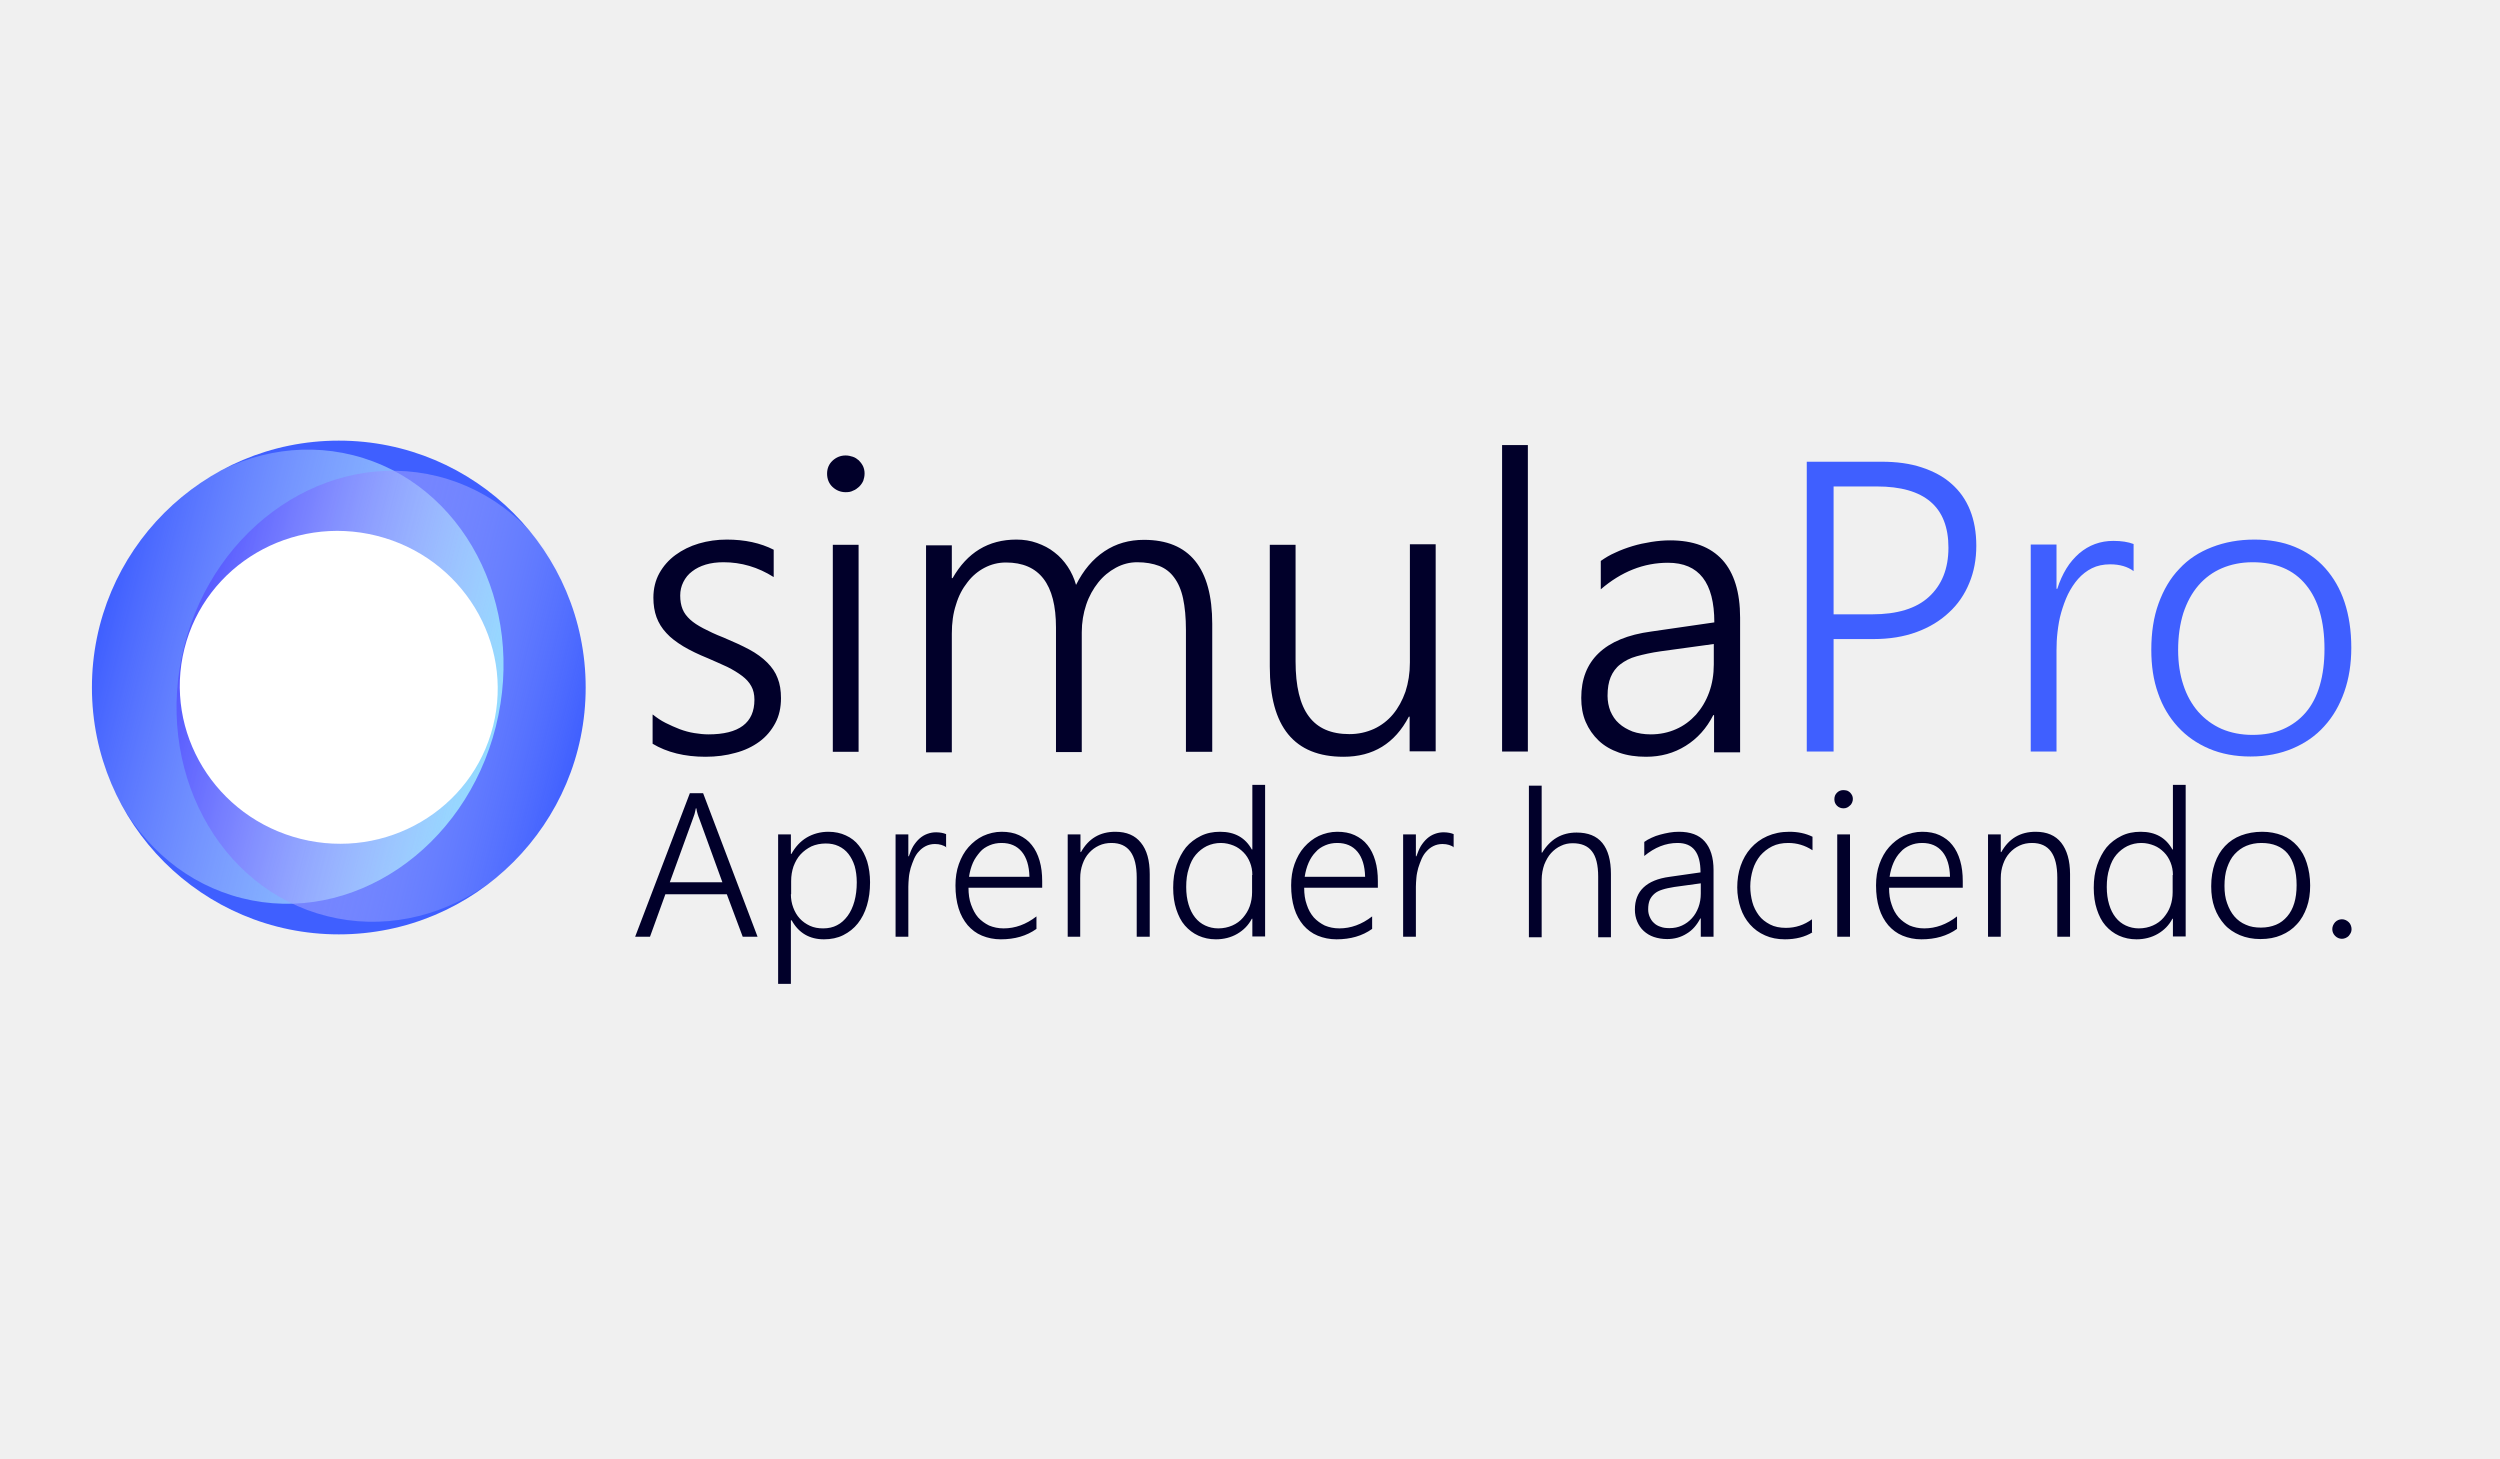
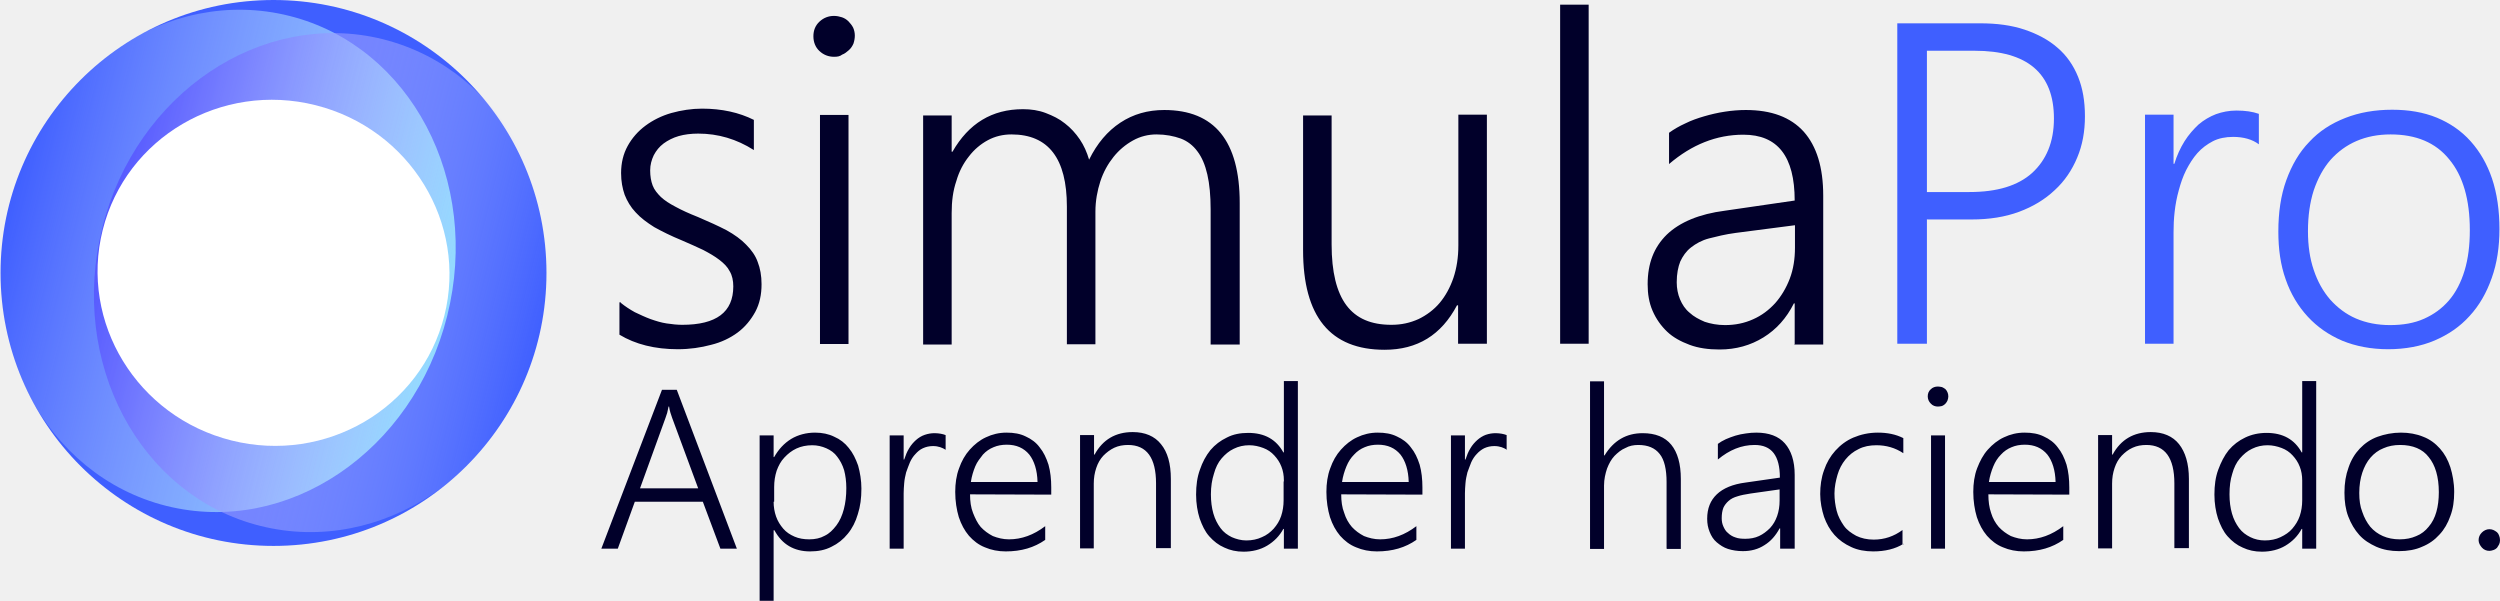
- <svg xmlns="http://www.w3.org/2000/svg" viewBox="0 0 960 560">
-   <path fill="#01002A" d="M250.7 274.4c1.5 1.2 3.1 2.3 4.9 3.2 1.8.9 3.6 1.7 5.4 2.4 1.9.7 3.7 1.2 5.6 1.5 1.9.3 3.7.5 5.4.5 11.8 0 17.7-4.4 17.7-13.3 0-2-.4-3.8-1.2-5.2-.8-1.5-2-2.8-3.6-4-1.6-1.2-3.4-2.3-5.6-3.4-2.2-1-4.6-2.1-7.4-3.3-3.7-1.5-6.8-3-9.5-4.6-2.6-1.6-4.8-3.2-6.5-5.1-1.7-1.8-3-3.9-3.8-6.1-.8-2.2-1.2-4.7-1.2-7.5 0-3.5.8-6.7 2.3-9.4 1.5-2.7 3.6-5.1 6.2-7 2.6-1.9 5.6-3.4 9-4.4 3.4-1 7-1.5 10.7-1.5 6.9 0 12.9 1.3 18 3.9v10.5c-6-3.8-12.4-5.7-19.3-5.7-2.5 0-4.8.3-6.8.9-2 .6-3.8 1.5-5.2 2.6-1.5 1.1-2.6 2.5-3.4 4.1-.8 1.6-1.2 3.3-1.2 5.2 0 2 .3 3.7.9 5.2.6 1.5 1.6 2.8 2.9 4 1.3 1.2 3 2.3 5.1 3.4 2.1 1.1 4.6 2.3 7.7 3.5 3.8 1.6 7.1 3.1 9.9 4.6 2.8 1.5 5.1 3.2 6.9 5 1.8 1.8 3.2 3.8 4 6 .9 2.2 1.3 4.8 1.3 7.7 0 3.6-.7 6.8-2.2 9.6-1.5 2.8-3.5 5.2-6.1 7.1-2.6 1.9-5.7 3.4-9.2 4.3-3.5 1-7.4 1.5-11.5 1.5-8 0-14.8-1.7-20.3-5v-11.2zM324.7 189c-1.9 0-3.6-.7-5-2s-2.1-3.1-2.1-5.1c0-2 .7-3.7 2.1-5 1.4-1.3 3.1-2 5-2 1 0 1.9.2 2.8.5.9.3 1.6.8 2.3 1.4.6.6 1.2 1.4 1.6 2.2.4.9.6 1.8.6 2.8 0 1-.2 1.9-.5 2.8-.4.9-.9 1.6-1.6 2.3-.7.6-1.4 1.2-2.3 1.5-.9.5-1.8.6-2.9.6zm-4.9 99.7v-79.5h9.9v79.5h-9.9zM455.4 288.7v-46.8c0-4.8-.4-8.8-1.1-12.1-.7-3.3-1.9-6-3.4-8-1.5-2.1-3.5-3.6-5.8-4.5-2.4-.9-5.2-1.4-8.4-1.4-2.9 0-5.6.7-8.2 2.1-2.6 1.4-4.9 3.3-6.8 5.7-1.9 2.4-3.5 5.2-4.6 8.5-1.1 3.3-1.7 6.8-1.7 10.6v46h-9.9V241c0-16.7-6.4-25-19.2-25-3 0-5.7.7-8.2 2-2.5 1.3-4.8 3.2-6.6 5.6-1.9 2.4-3.4 5.2-4.4 8.6-1.1 3.3-1.6 7-1.6 11.1v45.6h-9.9v-79.5h9.9V222h.3c5.6-9.8 13.7-14.8 24.5-14.8 2.8 0 5.4.4 7.9 1.3s4.7 2 6.7 3.6c2 1.5 3.7 3.4 5.1 5.5 1.4 2.1 2.5 4.5 3.2 7 2.8-5.6 6.4-9.9 10.9-12.9s9.5-4.4 15.2-4.4c17.4 0 26.2 10.8 26.2 32.3v49.1h-10.1zM541.3 288.7v-13.5h-.3c-5.4 10.3-13.7 15.4-25.1 15.4-18.9 0-28.3-11.5-28.3-34.6v-46.8h9.9V254c0 9.5 1.7 16.6 5.1 21.1 3.4 4.6 8.6 6.8 15.6 6.8 3.4 0 6.5-.7 9.4-2 2.8-1.3 5.3-3.2 7.3-5.6 2-2.4 3.6-5.3 4.8-8.7 1.1-3.4 1.7-7.1 1.7-11.2V209h9.9v79.5h-10zM576.8 288.7V170.9h9.9v117.7h-9.9zM658.2 288.7v-14.1h-.3c-2.6 5.1-6.1 9-10.6 11.8s-9.5 4.2-15.2 4.2c-3.8 0-7.3-.5-10.4-1.6-3.1-1.1-5.7-2.6-7.8-4.6-2.1-2-3.8-4.4-5-7.2s-1.7-5.9-1.7-9.2c0-7.2 2.2-12.9 6.7-17.2 4.5-4.3 11.2-7.1 20.2-8.3l24.2-3.5c0-15.3-5.9-22.9-17.8-22.9-9.3 0-17.9 3.4-25.8 10.2v-10.9c1.7-1.2 3.5-2.3 5.6-3.2 2.1-1 4.3-1.8 6.6-2.5s4.7-1.2 7.2-1.6c2.5-.4 4.9-.6 7.2-.6 8.9 0 15.5 2.5 20.1 7.5 4.5 5 6.8 12.4 6.8 22.2v51.7h-10zm-20.5-38.6c-3.6.5-6.6 1.2-9.2 1.9s-4.6 1.8-6.3 3.1-2.9 3-3.7 4.9c-.8 1.9-1.2 4.3-1.2 7.2 0 2.1.4 4.1 1.1 5.9.8 1.8 1.8 3.4 3.3 4.7 1.4 1.3 3.2 2.3 5.2 3.1 2 .7 4.4 1.1 7 1.1 3.5 0 6.8-.7 9.7-2 3-1.3 5.5-3.2 7.7-5.6 2.1-2.4 3.8-5.2 5-8.5 1.2-3.3 1.8-6.9 1.8-10.8v-7.8l-20.4 2.8z" />
-   <path fill="#3F5FFF" d="M704.1 245.3v43.3h-10.3V177.3h28.7c5.9 0 11 .7 15.5 2.2 4.5 1.5 8.3 3.5 11.4 6.3 3.1 2.7 5.5 6.1 7.1 10.1 1.6 4 2.4 8.5 2.4 13.7 0 5.2-.9 10-2.7 14.3-1.8 4.4-4.4 8.2-7.8 11.3-3.4 3.2-7.5 5.7-12.4 7.5-4.9 1.8-10.4 2.7-16.5 2.7h-15.4zm0-58.5v49.1h14.8c9.6 0 16.9-2.2 21.8-6.7s7.5-10.7 7.5-18.9c0-15.7-9.2-23.5-27.5-23.5h-16.6zM819.3 219.3c-2.3-1.7-5.3-2.6-9-2.6-2.6 0-5 .5-7 1.5s-3.8 2.4-5.3 4.1c-1.5 1.7-2.8 3.7-3.9 5.9-1.1 2.3-1.9 4.6-2.6 7s-1.1 4.9-1.4 7.4c-.3 2.5-.4 4.8-.4 7.1v38.9h-9.9v-79.5h9.9v17h.3c.9-2.9 2.1-5.5 3.5-7.8s3.1-4.2 4.9-5.8c1.9-1.6 3.9-2.8 6.1-3.6 2.2-.8 4.5-1.2 7-1.2 1.6 0 3 .1 4.3.3 1.3.2 2.4.5 3.5.9v10.4zM864.2 290.5c-5.9 0-11.2-1-15.9-3-4.7-2-8.7-4.8-12-8.4-3.3-3.6-5.9-7.9-7.6-12.9-1.8-5-2.6-10.6-2.6-16.7 0-6.6.9-12.6 2.8-17.8 1.9-5.2 4.5-9.7 8-13.3 3.4-3.7 7.6-6.4 12.5-8.3 4.9-1.9 10.3-2.9 16.3-2.9 5.7 0 10.9.9 15.5 2.8s8.5 4.6 11.7 8.2c3.2 3.6 5.7 7.9 7.4 13 1.7 5.1 2.6 11 2.6 17.5 0 6.2-.9 11.9-2.7 17-1.8 5.1-4.3 9.5-7.7 13.2-3.3 3.7-7.4 6.5-12.1 8.5s-10.2 3.1-16.2 3.1zm.8-74.6c-4.3 0-8.3.8-11.8 2.3-3.5 1.5-6.5 3.7-9 6.6-2.5 2.9-4.4 6.4-5.8 10.6-1.3 4.2-2 8.9-2 14.2 0 5 .7 9.5 2 13.4 1.3 4 3.2 7.4 5.7 10.3 2.5 2.8 5.4 5 9 6.6 3.5 1.5 7.5 2.3 11.8 2.3 4.5 0 8.4-.7 11.8-2.2 3.4-1.5 6.3-3.6 8.7-6.4 2.4-2.8 4.2-6.3 5.4-10.4 1.2-4.1 1.8-8.8 1.8-14 0-10.7-2.4-18.9-7.1-24.6-4.8-5.9-11.7-8.7-20.5-8.7z" />
+ <svg xmlns="http://www.w3.org/2000/svg" viewBox="36.9 189.7 911.3 219">
+   <path fill="#01002A" d="M263.2 300.1c1.6 1.3 3.3 2.4 5.1 3.4 1.9.9 3.8 1.8 5.7 2.5 2 .7 3.9 1.3 5.9 1.6 2 .3 3.9.5 5.7.5 12.4 0 18.6-4.6 18.6-14 0-2.1-.4-4-1.3-5.5-.8-1.6-2.1-2.9-3.8-4.2-1.7-1.3-3.6-2.4-5.9-3.6-2.3-1.1-4.8-2.2-7.8-3.5-3.9-1.6-7.1-3.2-10-4.8-2.7-1.7-5-3.4-6.8-5.4-1.8-1.9-3.1-4.1-4-6.4-.8-2.3-1.3-4.9-1.3-7.9 0-3.7.8-7 2.4-9.9s3.8-5.4 6.5-7.4 5.9-3.6 9.4-4.6c3.6-1 7.4-1.6 11.2-1.6 7.2 0 13.5 1.4 18.9 4.1v11c-6.3-4-13-6-20.3-6-2.6 0-5 .3-7.1.9s-4 1.6-5.5 2.7c-1.6 1.2-2.7 2.6-3.6 4.3-.8 1.7-1.3 3.5-1.3 5.5 0 2.1.3 3.9.9 5.5.6 1.6 1.7 2.9 3 4.2 1.4 1.3 3.1 2.4 5.4 3.6 2.2 1.2 4.8 2.4 8.1 3.7 4 1.7 7.5 3.3 10.4 4.8 2.9 1.6 5.4 3.4 7.2 5.3 1.9 1.9 3.4 4 4.2 6.3.9 2.3 1.4 5 1.4 8.1 0 3.8-.7 7.1-2.3 10.1-1.6 2.9-3.7 5.5-6.4 7.5s-6 3.6-9.7 4.5c-3.7 1-7.8 1.6-12.1 1.6-8.4 0-15.5-1.8-21.3-5.3v-11.8h.5zM340.9 210.4c-2 0-3.8-.7-5.3-2.1s-2.2-3.3-2.2-5.4c0-2.1.7-3.9 2.2-5.3s3.3-2.1 5.3-2.1c1 0 2 .2 2.9.5.9.3 1.7.8 2.4 1.5.6.6 1.3 1.5 1.7 2.3.4.9.6 1.9.6 2.9s-.2 2-.5 2.9c-.4.9-.9 1.7-1.7 2.4-.7.6-1.5 1.3-2.4 1.6-.9.7-1.8.8-3 .8zm-5.1 104.7v-83.5h10.4v83.5h-10.4zM478.2 315.1V266c0-5-.4-9.2-1.2-12.7s-2-6.3-3.6-8.4c-1.6-2.2-3.7-3.8-6.1-4.7-2.5-.9-5.5-1.5-8.8-1.5-3 0-5.9.7-8.6 2.2-2.7 1.5-5.1 3.5-7.1 6s-3.7 5.5-4.8 8.9-1.8 7.1-1.8 11.1v48.3h-10.4V265c0-17.5-6.7-26.3-20.2-26.3-3.1 0-6 .7-8.6 2.1s-5 3.4-6.9 5.9c-2 2.5-3.6 5.5-4.6 9-1.2 3.5-1.7 7.3-1.7 11.7v47.9h-10.4v-83.5h10.4V245h.3c5.9-10.3 14.4-15.5 25.7-15.5 2.9 0 5.7.4 8.3 1.4s4.9 2.1 7 3.8c2.1 1.6 3.9 3.6 5.4 5.8 1.5 2.2 2.6 4.7 3.4 7.4 2.9-5.9 6.7-10.4 11.4-13.5 4.7-3.1 10-4.6 16-4.6 18.3 0 27.5 11.3 27.5 33.9v51.6h-10.6zM568.4 315.1V301h-.4c-5.7 10.8-14.4 16.2-26.4 16.2-19.8 0-29.7-12.1-29.7-36.3v-49.1h10.4v47c0 10 1.8 17.4 5.4 22.2 3.6 4.8 9 7.1 16.4 7.1 3.6 0 6.8-.7 9.9-2.1 2.9-1.4 5.6-3.4 7.7-5.9 2.1-2.5 3.8-5.6 5-9.1 1.2-3.6 1.8-7.5 1.8-11.8v-47.7h10.4V315h-10.5v.1zM605.6 315.1V191.4H616V315h-10.4v.1zM691.1 315.1v-14.8h-.3c-2.7 5.4-6.4 9.5-11.1 12.4-4.7 2.9-10 4.4-16 4.4-4 0-7.7-.5-10.9-1.7s-6-2.7-8.2-4.8c-2.2-2.1-4-4.6-5.3-7.6s-1.8-6.2-1.8-9.7c0-7.6 2.3-13.5 7-18.1 4.7-4.5 11.8-7.5 21.2-8.7l25.4-3.7c0-16.1-6.2-24-18.7-24-9.8 0-18.8 3.6-27.1 10.7v-11.4c1.8-1.3 3.7-2.4 5.9-3.4 2.2-1.1 4.5-1.9 6.9-2.6 2.4-.7 4.9-1.3 7.6-1.7 2.6-.4 5.1-.6 7.6-.6 9.3 0 16.3 2.6 21.1 7.9 4.7 5.3 7.1 13 7.1 23.3v54.3H691v-.2zm-21.5-40.5c-3.8.5-6.9 1.3-9.7 2-2.7.7-4.8 1.9-6.6 3.3-1.8 1.4-3 3.2-3.9 5.1-.8 2-1.3 4.5-1.3 7.6 0 2.2.4 4.3 1.2 6.2.8 1.9 1.9 3.6 3.5 4.9 1.5 1.4 3.4 2.4 5.5 3.3 2.1.7 4.6 1.2 7.4 1.2 3.7 0 7.1-.7 10.2-2.1 3.2-1.4 5.8-3.4 8.1-5.9 2.2-2.5 4-5.5 5.3-8.9s1.9-7.2 1.9-11.3v-8.2l-21.6 2.8z" />
+   <path fill="#3F5FFF" d="M739.3 269.6V315h-10.8V198.2h30.1c6.2 0 11.5.7 16.3 2.3 4.7 1.6 8.7 3.7 12 6.6 3.3 2.8 5.8 6.4 7.5 10.6 1.7 4.2 2.5 8.9 2.5 14.4s-.9 10.5-2.8 15c-1.9 4.6-4.6 8.6-8.2 11.9-3.6 3.4-7.9 6-13 7.9-5.1 1.9-10.9 2.8-17.3 2.8h-16.2v-.1zm0-61.5v51.6h15.5c10.1 0 17.7-2.3 22.9-7 5.1-4.7 7.9-11.2 7.9-19.8 0-16.5-9.7-24.7-28.9-24.7h-17.4zM860.3 242.3c-2.4-1.8-5.6-2.7-9.4-2.7-2.7 0-5.3.5-7.4 1.6-2.1 1.1-4 2.5-5.6 4.3-1.6 1.8-2.9 3.9-4.1 6.2-1.2 2.4-2 4.8-2.7 7.4-.7 2.5-1.2 5.1-1.5 7.8-.3 2.6-.4 5-.4 7.5V315h-10.4v-83.5h10.4v17.9h.3c.9-3 2.2-5.8 3.7-8.2 1.5-2.4 3.3-4.4 5.1-6.1 2-1.7 4.1-2.9 6.4-3.8 2.3-.8 4.7-1.3 7.4-1.3 1.7 0 3.1.1 4.5.3 1.4.2 2.5.5 3.7.9v11.1zM907.4 317c-6.2 0-11.8-1.1-16.7-3.1-4.9-2.1-9.1-5-12.6-8.8-3.5-3.8-6.2-8.3-8-13.5-1.9-5.3-2.7-11.1-2.7-17.5 0-6.9.9-13.2 2.9-18.7s4.7-10.2 8.4-14c3.6-3.9 8-6.7 13.1-8.7 5.1-2 10.8-3 17.1-3 6 0 11.4.9 16.3 2.9 4.8 2 8.9 4.8 12.3 8.6 3.4 3.8 6 8.3 7.8 13.6 1.8 5.4 2.7 11.6 2.7 18.4 0 6.5-.9 12.5-2.8 17.8-1.9 5.4-4.5 10-8.1 13.9-3.5 3.9-7.8 6.8-12.7 8.9-4.9 2.1-10.7 3.2-17 3.2zm.9-78.3c-4.5 0-8.7.8-12.4 2.4s-6.8 3.9-9.5 6.9c-2.6 3-4.6 6.7-6.1 11.1-1.4 4.4-2.1 9.3-2.1 14.9 0 5.3.7 10 2.1 14.1 1.4 4.2 3.4 7.8 6 10.8 2.6 2.9 5.7 5.3 9.4 6.9 3.7 1.6 7.9 2.4 12.4 2.4 4.7 0 8.8-.7 12.4-2.3 3.6-1.6 6.6-3.8 9.1-6.7 2.5-2.9 4.4-6.6 5.7-10.9 1.3-4.3 1.9-9.2 1.9-14.7 0-11.2-2.5-19.8-7.5-25.8-5-6.2-12.2-9.1-21.4-9.1z" />
  <g fill="#01002A">
-     <path d="M285.2 359.7l-6.1-16.3h-23.6l-5.9 16.3h-5.7l21-55.1h5.1l20.9 55.1h-5.7zm-16.7-45.4c-.2-.5-.4-1-.6-1.7-.2-.6-.4-1.4-.5-2.2h-.2c-.2.8-.3 1.5-.5 2.2-.2.6-.4 1.2-.6 1.7l-8.9 24.5h20.2l-8.9-24.5zM303.7 353.4v24.4h-4.9v-57.4h4.9v7.5h.2c1.5-2.7 3.4-4.8 5.9-6.3 2.4-1.4 5.2-2.2 8.3-2.2 2.5 0 4.8.5 6.7 1.4 2 .9 3.7 2.2 5 3.9 1.4 1.7 2.4 3.7 3.2 6.1.7 2.4 1.1 5.1 1.1 8 0 3.3-.4 6.2-1.2 8.9-.8 2.7-2 5-3.5 6.9-1.5 1.9-3.4 3.4-5.6 4.5-2.2 1.1-4.7 1.6-7.4 1.6-5.5 0-9.7-2.4-12.4-7.3h-.3zm0-10c0 1.8.3 3.5.9 5.1.6 1.6 1.4 3 2.5 4.2 1.1 1.2 2.4 2.1 3.9 2.8 1.5.7 3.2 1 5.1 1 2 0 3.8-.4 5.3-1.2 1.6-.8 2.9-2 4.1-3.6 1.1-1.5 2-3.4 2.6-5.6.6-2.2.9-4.6.9-7.3 0-2.3-.3-4.4-.8-6.2-.6-1.9-1.4-3.4-2.4-4.7-1-1.3-2.3-2.3-3.8-3-1.5-.7-3.1-1-4.9-1-2 0-3.9.4-5.5 1.1-1.6.8-3 1.8-4.2 3.1-1.2 1.3-2 2.8-2.7 4.6-.6 1.8-.9 3.6-.9 5.6v5.1zM363.5 325.4c-1.2-.8-2.6-1.3-4.5-1.3-1.3 0-2.5.3-3.5.8s-1.9 1.2-2.6 2c-.8.8-1.4 1.8-1.9 2.9-.5 1.1-.9 2.3-1.3 3.5-.3 1.2-.6 2.4-.7 3.7-.1 1.2-.2 2.4-.2 3.5v19.2h-4.9v-39.3h4.9v8.4h.2c.5-1.4 1-2.7 1.7-3.9.7-1.1 1.5-2.1 2.4-2.9.9-.8 1.9-1.4 3-1.8 1.1-.4 2.2-.6 3.4-.6.8 0 1.5.1 2.1.2.6.1 1.2.3 1.7.5v5.1zM371.9 340.9c0 2.4.3 4.6 1 6.5s1.5 3.5 2.7 4.9c1.2 1.3 2.6 2.3 4.2 3.1 1.7.7 3.5 1.1 5.6 1.1 4.4 0 8.6-1.5 12.6-4.6v4.8c-3.8 2.7-8.3 4-13.7 4-2.6 0-5-.5-7.2-1.4-2.2-.9-4-2.3-5.5-4-1.5-1.8-2.7-3.9-3.5-6.5-.8-2.6-1.2-5.5-1.2-8.8 0-2.9.4-5.7 1.3-8.2.9-2.5 2.1-4.7 3.7-6.5 1.6-1.8 3.5-3.3 5.6-4.3 2.2-1 4.6-1.6 7.1-1.6s4.8.4 6.7 1.3c1.9.9 3.6 2.1 4.9 3.8 1.3 1.6 2.3 3.6 3 6s1 5 1 7.9v2.5h-28.3zm23.4-4.3c-.1-4.1-1.1-7.3-2.9-9.5-1.9-2.3-4.5-3.4-7.8-3.4-1.7 0-3.2.3-4.6.9-1.4.6-2.7 1.4-3.7 2.6s-2 2.5-2.7 4.1c-.7 1.6-1.2 3.4-1.5 5.4h23.2zM436.5 359.7V337c0-8.9-3.2-13.3-9.7-13.3-1.7 0-3.3.3-4.8 1s-2.7 1.6-3.8 2.8c-1.1 1.2-1.9 2.6-2.5 4.3-.6 1.7-.9 3.4-.9 5.4v22.5H410v-39.3h4.9v6.8h.2c2.9-5.2 7.3-7.8 13.2-7.8 4.3 0 7.6 1.4 9.8 4.2 2.3 2.8 3.4 6.8 3.4 12.1v24h-5zM480.9 359.7v-6.9h-.2c-1.3 2.5-3.2 4.4-5.6 5.8-2.4 1.4-5.2 2.1-8.2 2.1-2.5 0-4.7-.5-6.7-1.4-2-.9-3.7-2.2-5.2-3.9s-2.5-3.8-3.3-6.2c-.8-2.4-1.2-5.2-1.2-8.3 0-3.2.4-6.1 1.3-8.7.9-2.6 2.1-4.9 3.6-6.8 1.6-1.9 3.5-3.3 5.7-4.4s4.7-1.6 7.4-1.6c5.7 0 9.7 2.3 12.2 6.8h.2v-24.8h4.9v58.2h-4.9zm0-23.7c0-1.7-.3-3.3-.9-4.8-.6-1.5-1.4-2.8-2.5-3.9s-2.3-2-3.8-2.6c-1.5-.6-3.1-1-4.9-1-1.9 0-3.7.4-5.4 1.2-1.6.8-3 1.9-4.2 3.3-1.2 1.4-2.1 3.2-2.7 5.3-.7 2.1-1 4.4-1 7.1 0 2.5.3 4.7.9 6.7.6 2 1.4 3.6 2.5 5s2.4 2.4 3.9 3.1c1.5.7 3.2 1.1 5 1.1 2 0 3.8-.4 5.4-1.1 1.6-.7 3-1.7 4.1-3 1.1-1.3 2-2.7 2.6-4.4s.9-3.5.9-5.4V336zM500.8 340.9c0 2.4.3 4.6 1 6.5.6 1.9 1.5 3.5 2.7 4.9 1.2 1.3 2.6 2.3 4.2 3.1 1.7.7 3.5 1.1 5.6 1.1 4.4 0 8.6-1.5 12.6-4.6v4.8c-3.8 2.7-8.3 4-13.7 4-2.6 0-5-.5-7.2-1.4s-4-2.3-5.5-4c-1.5-1.8-2.7-3.9-3.5-6.5-.8-2.6-1.2-5.5-1.2-8.8 0-2.9.4-5.7 1.3-8.2.9-2.5 2.1-4.7 3.7-6.5 1.6-1.8 3.5-3.3 5.6-4.3 2.2-1 4.6-1.6 7.1-1.6s4.8.4 6.7 1.3 3.6 2.1 4.9 3.8c1.3 1.6 2.3 3.6 3 6s1 5 1 7.9v2.5h-28.3zm23.4-4.3c-.1-4.1-1.1-7.3-2.9-9.5-1.9-2.3-4.5-3.4-7.8-3.4-1.7 0-3.2.3-4.6.9-1.4.6-2.7 1.4-3.7 2.6-1.1 1.1-2 2.5-2.7 4.1-.7 1.6-1.2 3.4-1.5 5.4h23.2zM558.4 325.4c-1.2-.8-2.6-1.3-4.5-1.3-1.3 0-2.5.3-3.5.8s-1.9 1.2-2.6 2c-.8.8-1.4 1.8-1.9 2.9-.5 1.1-.9 2.3-1.3 3.5-.3 1.2-.6 2.4-.7 3.7-.1 1.2-.2 2.4-.2 3.5v19.2h-4.9v-39.3h4.9v8.4h.2c.5-1.4 1-2.7 1.7-3.9.7-1.1 1.5-2.1 2.4-2.9.9-.8 1.9-1.4 3-1.8 1.1-.4 2.2-.6 3.4-.6.8 0 1.5.1 2.1.2.6.1 1.2.3 1.7.5v5.1zM613.7 359.7v-23.1c0-4.4-.8-7.7-2.4-9.7-1.6-2.1-4.1-3.1-7.4-3.1-1.6 0-3.1.3-4.5 1-1.4.6-2.7 1.6-3.8 2.8s-1.9 2.7-2.6 4.4c-.6 1.7-1 3.7-1 5.9v22h-4.9v-58.2h4.9v25.7h.2c3.1-5.1 7.5-7.7 13.2-7.7 4.4 0 7.7 1.3 9.9 4s3.3 6.7 3.3 11.9v24.3h-4.9zM653.1 359.7v-7h-.2c-1.3 2.5-3 4.5-5.2 5.8-2.2 1.4-4.7 2.1-7.5 2.1-1.9 0-3.6-.3-5.1-.8-1.5-.5-2.8-1.3-3.9-2.3-1.1-1-1.9-2.2-2.5-3.6s-.9-2.9-.9-4.6c0-3.6 1.1-6.4 3.3-8.5 2.2-2.1 5.5-3.5 10-4.1L653 335c0-7.6-2.9-11.3-8.8-11.3-4.6 0-8.8 1.7-12.8 5v-5.4c.8-.6 1.7-1.1 2.8-1.6s2.1-.9 3.3-1.2c1.2-.3 2.3-.6 3.6-.8 1.2-.2 2.4-.3 3.6-.3 4.4 0 7.7 1.2 9.9 3.7s3.4 6.1 3.4 11v25.6h-4.9zm-10.2-19.1c-1.8.3-3.3.6-4.5 1-1.3.4-2.3.9-3.1 1.6-.8.7-1.4 1.5-1.8 2.4-.4 1-.6 2.1-.6 3.6 0 1.1.2 2 .6 2.9.4.9.9 1.7 1.6 2.3.7.7 1.6 1.2 2.6 1.5 1 .4 2.2.5 3.4.5 1.7 0 3.3-.3 4.8-1s2.7-1.6 3.8-2.8c1.1-1.2 1.9-2.6 2.5-4.2.6-1.6.9-3.4.9-5.3v-3.9l-10.2 1.4zM696 358c-2.9 1.8-6.5 2.7-10.6 2.7-2.8 0-5.4-.5-7.6-1.5-2.3-1-4.2-2.4-5.8-4.2s-2.8-3.9-3.6-6.3c-.8-2.4-1.3-5.1-1.3-7.9 0-2.9.4-5.7 1.3-8.3s2.2-4.9 3.9-6.8c1.7-1.9 3.8-3.5 6.3-4.6s5.3-1.7 8.5-1.7c3.3 0 6.2.6 8.9 1.9v5.2c-2.9-1.9-6-2.8-9.3-2.8-2.3 0-4.4.4-6.2 1.3-1.8.9-3.3 2.1-4.6 3.6-1.2 1.5-2.2 3.3-2.8 5.3s-1 4.2-1 6.5c0 2.1.3 4.1.8 6s1.4 3.6 2.5 5.1c1.1 1.5 2.6 2.6 4.3 3.5 1.7.9 3.8 1.3 6.1 1.3 3.7 0 7-1.1 10-3.3v5zM707.9 310.4c-.9 0-1.8-.3-2.5-1s-1-1.5-1-2.5.3-1.8 1-2.5 1.5-1 2.5-1c.5 0 .9.1 1.4.2.4.2.8.4 1.1.7s.6.7.8 1.1c.2.4.3.9.3 1.4 0 .5-.1.9-.3 1.4-.2.4-.4.8-.8 1.1-.3.3-.7.6-1.1.8-.4.2-.9.3-1.4.3zm-2.4 49.3v-39.3h4.9v39.3h-4.9zM725.4 340.9c0 2.4.3 4.6 1 6.5.6 1.9 1.5 3.5 2.7 4.9 1.2 1.3 2.6 2.3 4.2 3.1 1.7.7 3.5 1.1 5.6 1.1 4.4 0 8.6-1.5 12.6-4.6v4.8c-3.8 2.7-8.3 4-13.7 4-2.6 0-5-.5-7.2-1.4s-4-2.3-5.5-4c-1.5-1.8-2.7-3.9-3.5-6.5-.8-2.6-1.2-5.5-1.2-8.8 0-2.9.4-5.7 1.3-8.2.9-2.5 2.1-4.7 3.7-6.5 1.6-1.8 3.5-3.3 5.6-4.3 2.2-1 4.6-1.6 7.1-1.6s4.8.4 6.7 1.3 3.6 2.1 4.9 3.8c1.3 1.6 2.3 3.6 3 6s1 5 1 7.9v2.5h-28.3zm23.4-4.3c-.1-4.1-1.1-7.3-2.9-9.5-1.9-2.3-4.5-3.4-7.8-3.4-1.7 0-3.2.3-4.6.9-1.4.6-2.7 1.4-3.7 2.6-1.1 1.1-2 2.5-2.7 4.1-.7 1.6-1.2 3.4-1.5 5.4h23.2zM790 359.7V337c0-8.9-3.2-13.3-9.7-13.3-1.7 0-3.3.3-4.8 1s-2.7 1.6-3.8 2.8-1.9 2.6-2.5 4.3c-.6 1.7-.9 3.4-.9 5.4v22.5h-4.9v-39.3h4.9v6.8h.2c2.9-5.2 7.3-7.8 13.2-7.8 4.3 0 7.6 1.4 9.8 4.2s3.4 6.8 3.4 12.1v24H790zM834.4 359.7v-6.9h-.2c-1.3 2.5-3.2 4.4-5.6 5.8-2.4 1.4-5.2 2.1-8.2 2.1-2.5 0-4.7-.5-6.7-1.4-2-.9-3.7-2.2-5.2-3.9s-2.5-3.8-3.3-6.2c-.8-2.4-1.2-5.2-1.2-8.3 0-3.2.4-6.1 1.3-8.7.9-2.6 2.1-4.9 3.6-6.8 1.6-1.9 3.5-3.3 5.7-4.4s4.7-1.6 7.4-1.6c5.7 0 9.7 2.3 12.2 6.8h.2v-24.8h4.9v58.2h-4.9zm0-23.7c0-1.7-.3-3.3-.9-4.8-.6-1.5-1.4-2.8-2.5-3.9s-2.3-2-3.8-2.6c-1.5-.6-3.1-1-4.9-1-1.9 0-3.7.4-5.4 1.2-1.6.8-3 1.9-4.2 3.3-1.2 1.4-2.1 3.2-2.7 5.3-.7 2.1-1 4.4-1 7.1 0 2.5.3 4.7.9 6.7.6 2 1.4 3.6 2.5 5s2.4 2.4 3.9 3.1c1.5.7 3.2 1.1 5 1.1 2 0 3.8-.4 5.4-1.1 1.6-.7 3-1.7 4.1-3 1.1-1.3 2-2.7 2.6-4.4s.9-3.5.9-5.4V336zM868 360.6c-2.9 0-5.5-.5-7.9-1.5-2.3-1-4.3-2.3-5.9-4.1-1.6-1.8-2.9-3.9-3.8-6.4-.9-2.5-1.3-5.2-1.3-8.3 0-3.3.5-6.2 1.4-8.8s2.2-4.8 3.9-6.6c1.7-1.8 3.8-3.2 6.2-4.1 2.4-.9 5.1-1.4 8.1-1.4 2.8 0 5.4.5 7.7 1.4 2.3.9 4.2 2.3 5.8 4.1 1.6 1.8 2.8 3.9 3.6 6.5.8 2.5 1.3 5.4 1.3 8.6 0 3.1-.4 5.9-1.3 8.4s-2.1 4.7-3.8 6.5c-1.6 1.8-3.6 3.2-6 4.2-2.3 1-5 1.5-8 1.5zm.4-36.9c-2.2 0-4.1.4-5.8 1.1-1.7.7-3.2 1.8-4.5 3.2s-2.2 3.2-2.9 5.2-1 4.4-1 7c0 2.5.3 4.7 1 6.6.7 2 1.6 3.7 2.8 5.1 1.2 1.4 2.7 2.5 4.4 3.2 1.7.8 3.7 1.1 5.8 1.1 2.2 0 4.1-.4 5.8-1.1 1.7-.7 3.1-1.8 4.3-3.2 1.2-1.4 2.1-3.1 2.7-5.1.6-2 .9-4.3.9-6.9 0-5.3-1.2-9.4-3.5-12.2-2.2-2.6-5.6-4-10-4zM899.3 360.5c-1 0-1.9-.4-2.6-1.1-.7-.7-1.1-1.6-1.1-2.6s.4-1.9 1.1-2.7c.7-.7 1.6-1.1 2.6-1.1.5 0 1 .1 1.4.3.4.2.8.4 1.2.8s.6.7.8 1.2c.2.5.3 1 .3 1.5s-.1 1-.3 1.4c-.2.4-.5.8-.8 1.2-.3.3-.7.6-1.2.8s-.9.3-1.4.3z" />
+     <path d="M299.5 389.7l-6.4-17.1h-24.8l-6.2 17.1h-6l22.1-57.9h5.4l21.9 57.9h-6zM281.9 342c-.2-.5-.4-1.1-.6-1.8-.2-.6-.4-1.5-.5-2.3h-.2c-.2.8-.3 1.6-.5 2.3-.2.6-.4 1.3-.6 1.8l-9.3 25.7h21.2l-9.5-25.7zM318.9 383.1v25.6h-5.1v-60.3h5.1v7.9h.2c1.6-2.8 3.6-5 6.2-6.6 2.5-1.5 5.5-2.3 8.7-2.3 2.6 0 5 .5 7 1.5 2.1.9 3.9 2.3 5.3 4.1 1.5 1.8 2.5 3.9 3.4 6.4.7 2.5 1.2 5.4 1.2 8.4 0 3.5-.4 6.5-1.3 9.3-.8 2.8-2.1 5.3-3.7 7.2-1.6 2-3.6 3.6-5.9 4.7-2.3 1.2-4.9 1.7-7.8 1.7-5.8 0-10.2-2.5-13-7.7h-.3zm0-10.5c0 1.9.3 3.7.9 5.4.6 1.7 1.5 3.1 2.6 4.4s2.5 2.2 4.1 2.9c1.6.7 3.4 1 5.4 1 2.1 0 4-.4 5.6-1.3 1.7-.8 3-2.1 4.3-3.8 1.2-1.6 2.1-3.6 2.7-5.9.6-2.3.9-4.8.9-7.7 0-2.4-.3-4.6-.8-6.5-.6-2-1.5-3.6-2.5-4.9-1-1.4-2.4-2.4-4-3.1-1.6-.7-3.3-1.1-5.1-1.1-2.1 0-4.1.4-5.8 1.2-1.7.8-3.1 1.9-4.4 3.3s-2.1 2.9-2.8 4.8c-.6 1.9-.9 3.8-.9 5.9v5.4h-.2zM381.7 353.7c-1.3-.8-2.7-1.4-4.7-1.4-1.4 0-2.6.3-3.7.8s-2 1.3-2.7 2.1c-.8.8-1.5 1.9-2 3s-.9 2.4-1.4 3.7c-.3 1.3-.6 2.5-.7 3.9-.1 1.3-.2 2.5-.2 3.7v20.2h-5.1v-41.3h5.1v8.8h.2c.5-1.5 1-2.8 1.8-4.1.7-1.2 1.6-2.2 2.5-3 .9-.8 2-1.5 3.2-1.9 1.2-.4 2.3-.6 3.6-.6.8 0 1.6.1 2.2.2s1.3.3 1.8.5v5.4h.1zM390.5 369.9c0 2.5.3 4.8 1.1 6.8s1.6 3.7 2.8 5.1c1.3 1.4 2.7 2.4 4.4 3.3 1.8.7 3.7 1.2 5.9 1.2 4.6 0 9-1.6 13.2-4.8v5c-4 2.8-8.7 4.2-14.4 4.2-2.7 0-5.3-.5-7.6-1.5-2.3-.9-4.2-2.4-5.8-4.2-1.6-1.9-2.8-4.1-3.7-6.8-.8-2.7-1.3-5.8-1.3-9.2 0-3 .4-6 1.4-8.6.9-2.6 2.2-4.9 3.9-6.8 1.7-1.9 3.7-3.5 5.9-4.5 2.3-1.1 4.8-1.7 7.5-1.7s5 .4 7 1.4c2 .9 3.8 2.2 5.1 4 1.4 1.7 2.4 3.8 3.2 6.3.7 2.5 1 5.3 1 8.3v2.6l-29.6-.1zm24.6-4.5c-.1-4.3-1.2-7.7-3-10-2-2.4-4.7-3.6-8.2-3.6-1.8 0-3.4.3-4.8.9-1.5.6-2.8 1.5-3.9 2.7-1 1.3-2.1 2.6-2.8 4.3-.7 1.7-1.3 3.6-1.6 5.7h24.4zM458.3 389.7v-23.8c0-9.3-3.4-14-10.2-14-1.8 0-3.5.3-5 1s-2.8 1.7-4 2.9c-1.2 1.3-2 2.7-2.6 4.5s-.9 3.6-.9 5.7v23.6h-5v-41.3h5.1v7.1h.2c3-5.5 7.7-8.2 13.9-8.2 4.5 0 8 1.5 10.3 4.4 2.4 2.9 3.6 7.1 3.6 12.7v25.2h-5.4zM504.9 389.7v-7.2h-.2c-1.4 2.6-3.4 4.6-5.9 6.1-2.5 1.5-5.5 2.2-8.6 2.2-2.6 0-4.9-.5-7-1.5-2.1-.9-3.9-2.3-5.5-4.1-1.6-1.8-2.6-4-3.5-6.5-.8-2.5-1.3-5.5-1.3-8.7 0-3.4.4-6.4 1.4-9.1.9-2.7 2.2-5.1 3.8-7.1 1.7-2 3.7-3.5 6-4.6 2.3-1.2 4.9-1.7 7.8-1.7 6 0 10.2 2.4 12.8 7.1h.2v-26h5.1v61.1h-5.1zm0-24.9c0-1.8-.3-3.5-.9-5-.6-1.6-1.5-2.9-2.6-4.1s-2.4-2.1-4-2.7c-1.6-.6-3.3-1-5.1-1-2 0-3.9.4-5.7 1.3-1.7.8-3.1 2-4.4 3.5-1.3 1.5-2.2 3.4-2.8 5.6-.7 2.2-1.1 4.6-1.1 7.5 0 2.6.3 4.9.9 7s1.5 3.8 2.6 5.3 2.5 2.5 4.1 3.3c1.6.7 3.4 1.2 5.3 1.2 2.1 0 4-.4 5.7-1.2 1.7-.7 3.1-1.8 4.3-3.1 1.2-1.4 2.1-2.8 2.7-4.6.6-1.8.9-3.7.9-5.7v-6.9h.1zM525.8 369.9c0 2.5.3 4.8 1.1 6.8.6 2 1.6 3.7 2.8 5.1 1.3 1.4 2.7 2.4 4.4 3.3 1.8.7 3.7 1.2 5.9 1.2 4.6 0 9-1.6 13.2-4.8v5c-4 2.8-8.7 4.2-14.4 4.2-2.7 0-5.3-.5-7.6-1.5-2.3-.9-4.2-2.4-5.8-4.2-1.6-1.9-2.8-4.1-3.7-6.8-.8-2.7-1.3-5.8-1.3-9.2 0-3 .4-6 1.4-8.6.9-2.6 2.2-4.9 3.9-6.8 1.7-1.9 3.7-3.5 5.9-4.5 2.3-1.1 4.8-1.7 7.5-1.7s5 .4 7 1.4c2 .9 3.8 2.2 5.1 4 1.4 1.7 2.4 3.8 3.2 6.3.7 2.5 1 5.3 1 8.3v2.6l-29.6-.1zm24.6-4.5c-.1-4.3-1.2-7.7-3-10-2-2.4-4.7-3.6-8.2-3.6-1.8 0-3.4.3-4.8.9-1.5.6-2.8 1.5-3.9 2.7-1.2 1.2-2.1 2.6-2.8 4.3-.7 1.7-1.3 3.6-1.6 5.7h24.4zM586.3 353.7c-1.3-.8-2.7-1.4-4.7-1.4-1.4 0-2.6.3-3.7.8-1 .5-2 1.3-2.7 2.1-.8.8-1.5 1.9-2 3-.5 1.2-.9 2.4-1.4 3.7-.3 1.3-.6 2.5-.7 3.9-.1 1.3-.2 2.5-.2 3.7v20.2h-5.1v-41.3h5.1v8.8h.2c.5-1.5 1-2.8 1.8-4.1.7-1.2 1.6-2.2 2.5-3 .9-.8 2-1.5 3.1-1.9 1.2-.4 2.3-.6 3.6-.6.8 0 1.6.1 2.2.2.6.1 1.3.3 1.8.5v5.4h.2zM644.4 389.7v-24.3c0-4.6-.8-8.1-2.5-10.2-1.7-2.2-4.3-3.3-7.8-3.3-1.7 0-3.3.3-4.7 1.1-1.5.6-2.8 1.7-4 2.9-1.2 1.3-2 2.8-2.7 4.6-.6 1.8-1.1 3.9-1.1 6.2v23.1h-5.1v-61.1h5.1v27h.2c3.3-5.4 7.9-8.1 13.9-8.1 4.6 0 8.1 1.4 10.4 4.2 2.3 2.8 3.5 7 3.5 12.5v25.5h-5.1v-.1zM685.8 389.7v-7.4h-.2c-1.4 2.6-3.2 4.7-5.5 6.1-2.3 1.5-4.9 2.2-7.9 2.2-2 0-3.8-.3-5.4-.8s-2.9-1.4-4.1-2.4c-1.2-1-2-2.3-2.6-3.8-.6-1.5-.9-3-.9-4.8 0-3.8 1.2-6.7 3.5-8.9s5.8-3.7 10.5-4.3l12.5-1.8c0-8-3-11.9-9.2-11.9-4.8 0-9.2 1.8-13.4 5.3v-5.7c.8-.6 1.8-1.2 2.9-1.7 1.2-.5 2.2-.9 3.5-1.3s2.4-.6 3.8-.8c1.3-.2 2.5-.3 3.8-.3 4.6 0 8.1 1.3 10.4 3.9s3.6 6.4 3.6 11.5v26.9h-5.3zM675 369.6c-1.9.3-3.5.6-4.7 1-1.4.4-2.4.9-3.3 1.7-.8.7-1.5 1.6-1.9 2.5-.4 1.1-.6 2.2-.6 3.8 0 1.2.2 2.1.6 3 .4.9.9 1.8 1.7 2.4.7.7 1.7 1.3 2.7 1.6 1 .4 2.3.5 3.6.5 1.8 0 3.5-.3 5-1s2.8-1.7 4-2.9c1.2-1.3 2-2.7 2.6-4.4.6-1.7.9-3.6.9-5.6v-4.1l-10.6 1.5zM730.8 387.9c-3 1.9-6.8 2.8-11.1 2.8-2.9 0-5.7-.5-8-1.6-2.4-1.1-4.4-2.5-6.1-4.4-1.7-1.9-2.9-4.1-3.8-6.6-.8-2.5-1.4-5.4-1.4-8.3 0-3 .4-6 1.4-8.7.9-2.7 2.3-5.1 4.1-7.1 1.8-2 4-3.7 6.6-4.8s5.6-1.8 8.9-1.8c3.5 0 6.5.6 9.3 2v5.5c-3-2-6.3-2.9-9.8-2.9-2.4 0-4.6.4-6.5 1.4-1.9.9-3.5 2.2-4.8 3.8-1.3 1.6-2.3 3.5-2.9 5.6-.6 2.1-1.1 4.4-1.1 6.8 0 2.2.3 4.3.8 6.3s1.5 3.8 2.6 5.4 2.7 2.7 4.5 3.7c1.8.9 4 1.4 6.4 1.4 3.9 0 7.4-1.2 10.5-3.5v5.2h.4zM743.3 337.9c-.9 0-1.9-.3-2.6-1.1-.7-.7-1.1-1.6-1.1-2.6s.3-1.9 1.1-2.6c.7-.7 1.6-1 2.6-1 .5 0 .9.1 1.5.2.4.2.8.4 1.2.7.3.3.6.7.8 1.2s.3.9.3 1.5c0 .5-.1.9-.3 1.5-.2.4-.4.8-.8 1.2-.3.3-.7.6-1.2.8-.5.1-1 .2-1.5.2zm-2.5 51.8v-41.3h5.1v41.3h-5.1zM761.7 369.9c0 2.5.3 4.8 1 6.8.6 2 1.6 3.7 2.8 5.1 1.3 1.4 2.7 2.4 4.4 3.3 1.8.7 3.7 1.2 5.9 1.2 4.6 0 9-1.6 13.2-4.8v5c-4 2.8-8.7 4.2-14.4 4.2-2.7 0-5.3-.5-7.6-1.5-2.3-.9-4.2-2.4-5.8-4.2-1.6-1.9-2.8-4.1-3.7-6.8-.8-2.7-1.3-5.8-1.3-9.2 0-3 .4-6 1.4-8.6s2.2-4.9 3.9-6.8c1.7-1.9 3.7-3.5 5.9-4.5 2.3-1.1 4.8-1.7 7.5-1.7s5 .4 7 1.4c2 .9 3.8 2.2 5.1 4 1.4 1.7 2.4 3.8 3.2 6.3.7 2.5 1 5.3 1 8.3v2.6l-29.5-.1zm24.5-4.5c-.1-4.3-1.2-7.7-3-10-2-2.4-4.7-3.6-8.2-3.6-1.8 0-3.4.3-4.8.9-1.5.6-2.8 1.5-3.9 2.7-1.2 1.2-2.1 2.6-2.8 4.3-.7 1.7-1.3 3.6-1.6 5.7h24.4zM829.5 389.7v-23.8c0-9.3-3.4-14-10.2-14-1.8 0-3.5.3-5 1-1.6.7-2.8 1.7-4 2.9-1.2 1.3-2 2.7-2.6 4.5-.6 1.8-.9 3.6-.9 5.7v23.6h-5.1v-41.3h5.1v7.1h.2c3-5.5 7.7-8.2 13.9-8.2 4.5 0 8 1.5 10.3 4.4 2.3 2.9 3.6 7.1 3.6 12.7v25.2h-5.3zM876.1 389.7v-7.2h-.2c-1.4 2.6-3.4 4.6-5.9 6.1-2.5 1.5-5.5 2.2-8.6 2.2-2.6 0-4.9-.5-7-1.5-2.1-.9-3.9-2.3-5.5-4.1s-2.6-4-3.5-6.5c-.8-2.5-1.3-5.5-1.3-8.7 0-3.4.4-6.4 1.4-9.1s2.2-5.1 3.8-7.1c1.7-2 3.7-3.5 6-4.6s4.9-1.7 7.8-1.7c6 0 10.2 2.4 12.8 7.1h.2v-26h5.1v61.1h-5.1zm0-24.9c0-1.8-.3-3.5-.9-5-.6-1.6-1.5-2.9-2.6-4.1s-2.4-2.1-4-2.7-3.3-1-5.1-1c-2 0-3.9.4-5.7 1.3-1.7.8-3.1 2-4.4 3.5-1.3 1.5-2.2 3.4-2.8 5.6-.7 2.2-1 4.6-1 7.5 0 2.6.3 4.9.9 7 .6 2.1 1.5 3.8 2.6 5.3s2.5 2.5 4.1 3.3 3.4 1.2 5.3 1.2c2.1 0 4-.4 5.7-1.2s3.2-1.8 4.3-3.1 2.1-2.8 2.7-4.6c.6-1.8.9-3.7.9-5.7v-6.9zM911.4 390.6c-3 0-5.8-.5-8.3-1.6-2.4-1.1-4.5-2.4-6.2-4.3-1.7-1.9-3-4.1-4-6.7s-1.4-5.5-1.4-8.7c0-3.5.5-6.5 1.5-9.2.9-2.7 2.3-5 4.1-6.9 1.8-1.9 4-3.4 6.5-4.3 2.5-.9 5.4-1.5 8.5-1.5 2.9 0 5.7.5 8.1 1.5 2.4.9 4.4 2.4 6.1 4.3 1.7 1.9 2.9 4.1 3.8 6.8.8 2.6 1.4 5.7 1.4 9s-.4 6.2-1.4 8.8c-.9 2.6-2.2 4.9-4 6.8-1.7 1.9-3.8 3.4-6.3 4.4-2.4 1.1-5.3 1.6-8.4 1.6zm.4-38.7c-2.3 0-4.3.4-6.1 1.2-1.8.7-3.4 1.9-4.7 3.4s-2.3 3.4-3 5.5c-.7 2.1-1.1 4.6-1.1 7.4 0 2.6.3 4.9 1.1 6.9.7 2.1 1.7 3.9 2.9 5.4 1.3 1.5 2.8 2.6 4.6 3.4 1.8.8 3.9 1.2 6.1 1.2 2.3 0 4.3-.4 6.1-1.2 1.8-.7 3.3-1.9 4.5-3.4 1.3-1.5 2.2-3.3 2.8-5.4.6-2.1.9-4.5.9-7.2 0-5.6-1.3-9.9-3.7-12.8-2.2-2.9-5.8-4.4-10.4-4.4zM944.3 390.5c-1 0-2-.4-2.7-1.2s-1.2-1.7-1.2-2.7c0-1.1.4-2 1.2-2.8.7-.7 1.7-1.2 2.7-1.2.5 0 1.1.1 1.5.3.4.2.8.4 1.3.8.4.4.6.7.8 1.3.2.5.3 1 .3 1.6 0 .5-.1 1.1-.3 1.5-.2.4-.5.8-.8 1.3-.3.3-.7.6-1.3.8-.6.2-1 .3-1.5.3z" />
  </g>
-   <circle fill="#3F5FFF" cx="130.1" cy="264" r="94.8" />
-   <linearGradient id="a" gradientUnits="userSpaceOnUse" x1="32.698" y1="263.35" x2="189.757" y2="263.35" gradientTransform="rotate(14.093 126.952 274.075)">
-     <stop offset="0" stop-color="#fff" stop-opacity="0" />
-     <stop offset="1" stop-color="#7fdbff" />
-   </linearGradient>
-   <path fill="url(#a)" d="M38.1 240.7c-11.8 47 12.7 93.6 54.8 104.2 42.1 10.6 85.7-18.9 97.5-65.9 11.8-47-12.7-93.6-54.8-104.2s-85.7 18.9-97.5 65.9z" />
-   <linearGradient id="b" gradientUnits="userSpaceOnUse" x1="66.104" y1="262.754" x2="223.163" y2="262.754" gradientTransform="rotate(14.093 126.952 274.075)">
-     <stop offset="0" stop-color="#5558ff" />
-     <stop offset="1" stop-color="#fff" stop-opacity="0" />
-   </linearGradient>
-   <path fill="url(#b)" d="M168.1 182.9c42.1 10.6 66.7 56.9 54.9 103.6-11.7 46.6-55.3 75.9-97.4 65.3-42-10.5-66.6-56.9-54.9-103.5s55.3-75.9 97.4-65.4z" />
-   <ellipse transform="rotate(-165.907 130.087 263.968)" fill="#FFF" cx="130.1" cy="264" rx="61.1" ry="60" />
+   <g>
+     <circle fill="#3F5FFF" cx="136.6" cy="289.2" r="99.5" />
+     <linearGradient id="a" gradientUnits="userSpaceOnUse" x1="32.649" y1="348.627" x2="189.687" y2="348.627" gradientTransform="scale(1.05 -1.05) rotate(-14.1 -2393.577 26.203)">
+       <stop offset="0" stop-color="#fff" stop-opacity="0" />
+       <stop offset="1" stop-color="#7fdbff" />
+     </linearGradient>
+     <path fill="url(#a)" d="M40 264.7C27.6 314.1 53.3 363 97.5 374.1s90-19.8 102.4-69.2-13.3-98.3-57.5-109.4-90 19.9-102.4 69.2z" />
+     <linearGradient id="b" gradientUnits="userSpaceOnUse" x1="66.117" y1="349.294" x2="223.131" y2="349.294" gradientTransform="scale(1.05 -1.05) rotate(-14.1 -2393.577 26.203)">
+       <stop offset="0" stop-color="#5558ff" />
+       <stop offset="1" stop-color="#fff" stop-opacity="0" />
+     </linearGradient>
+     <path fill="url(#b)" d="M176.5 204c44.2 11.1 70 59.7 57.6 108.8-12.3 48.9-58.1 79.7-102.3 68.6-44.1-11-69.9-59.7-57.6-108.7S132.3 193 176.5 204z" />
+     <ellipse transform="rotate(104.099 136.583 289.128)" fill="#FFF" cx="136.6" cy="289.1" rx="63" ry="64.2" />
+   </g>
</svg>
